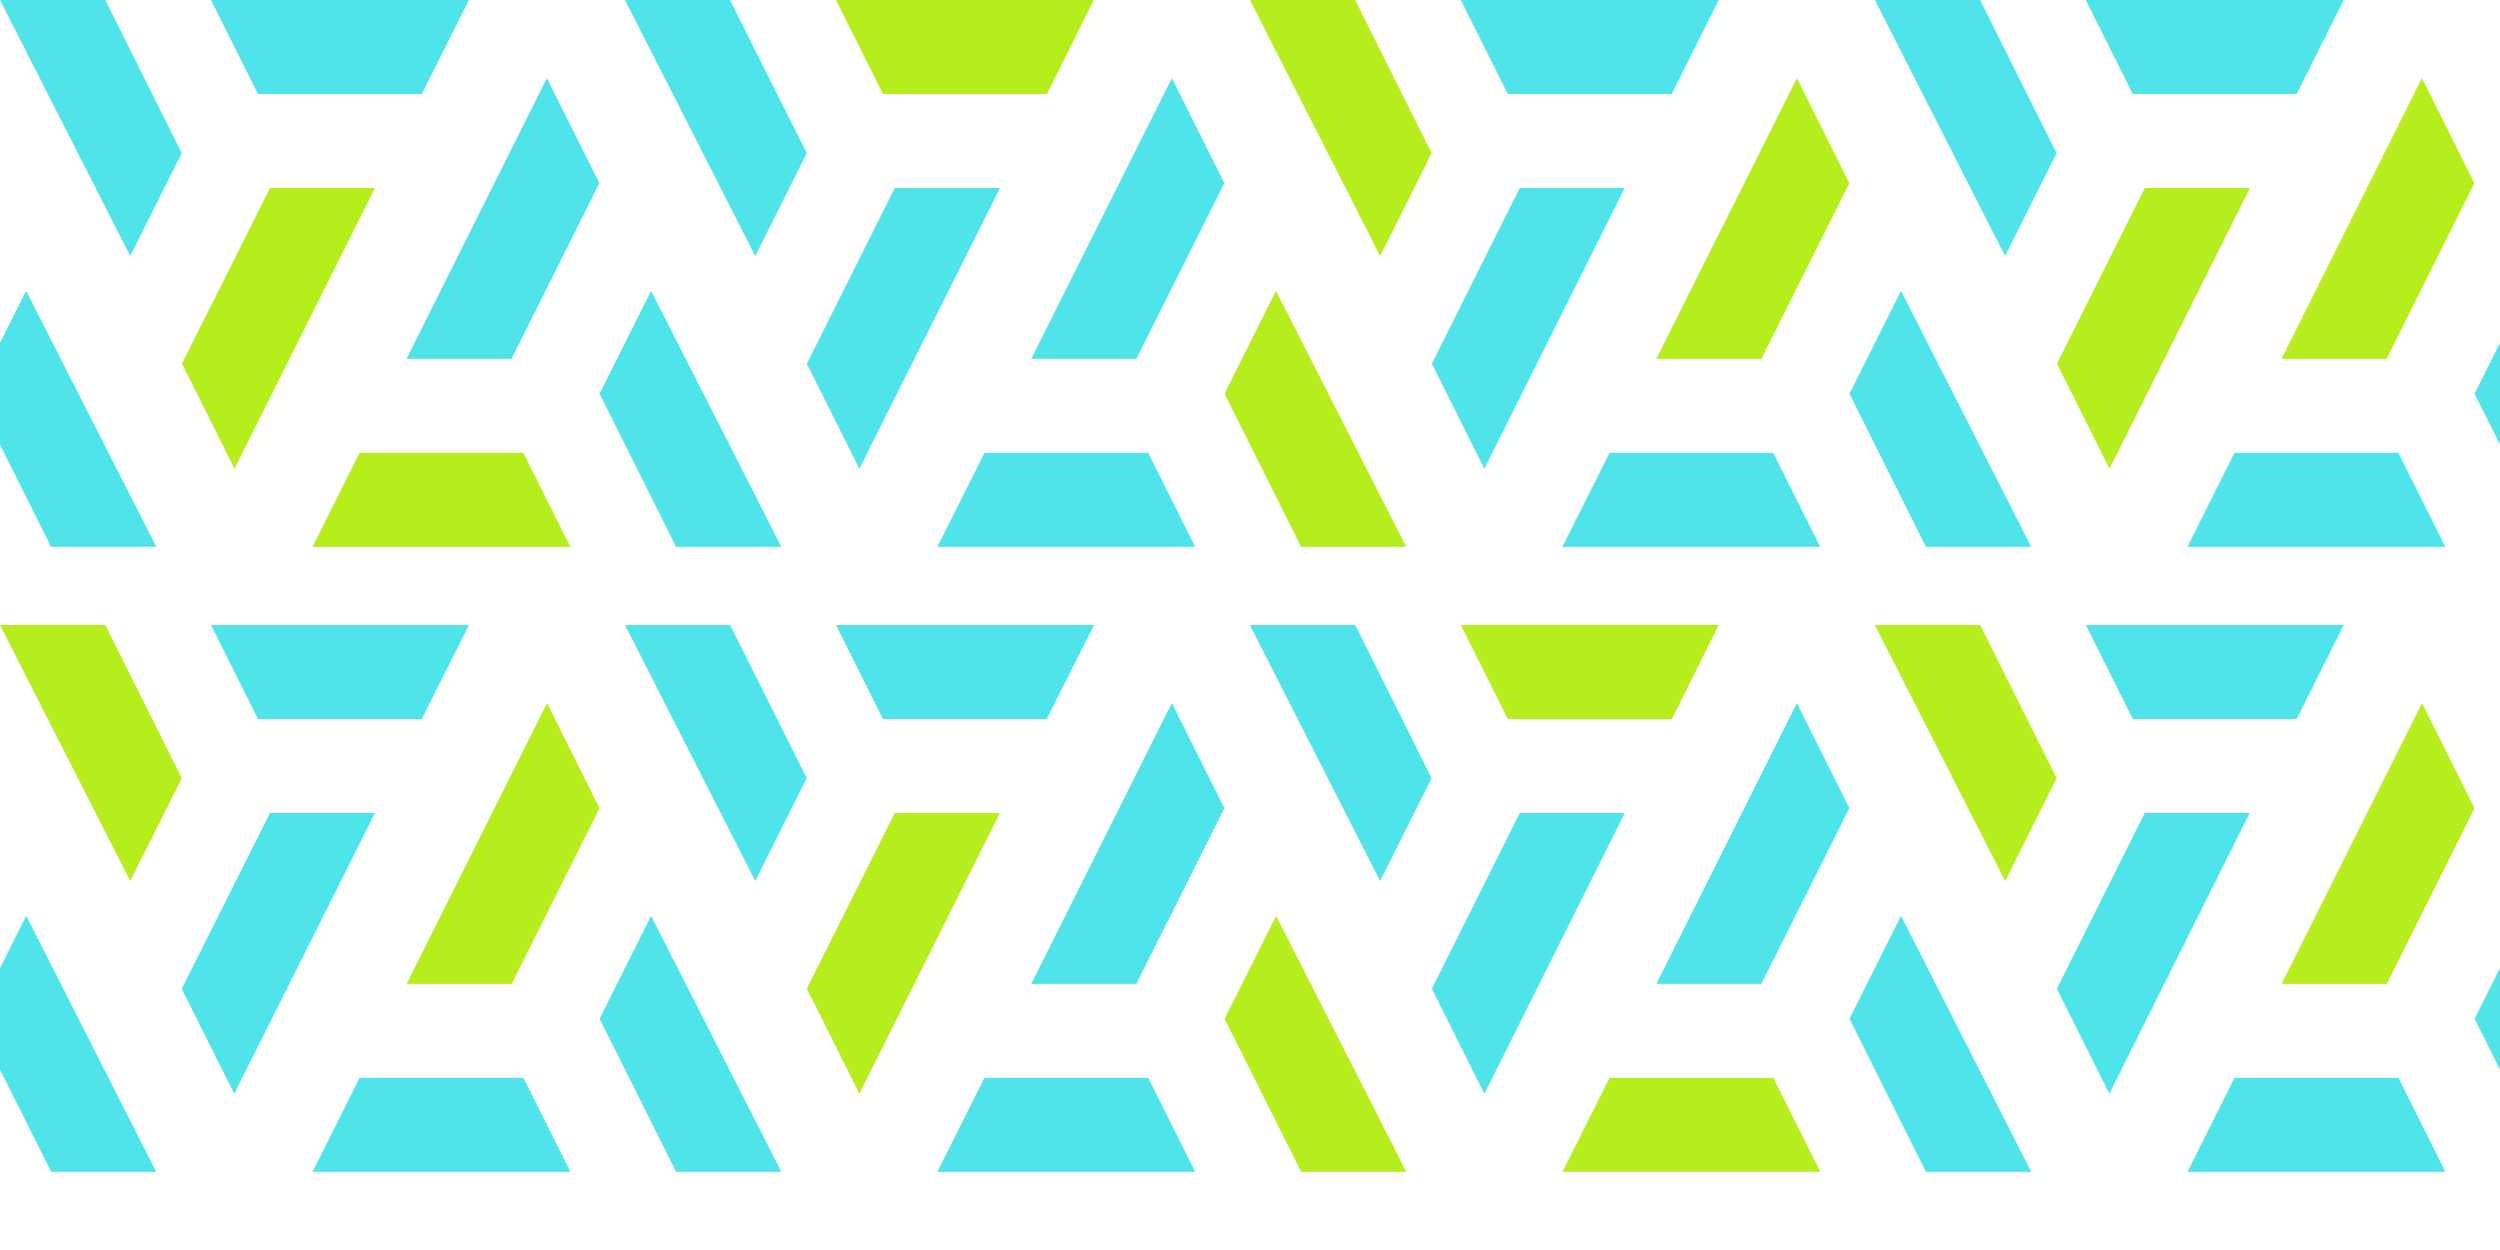
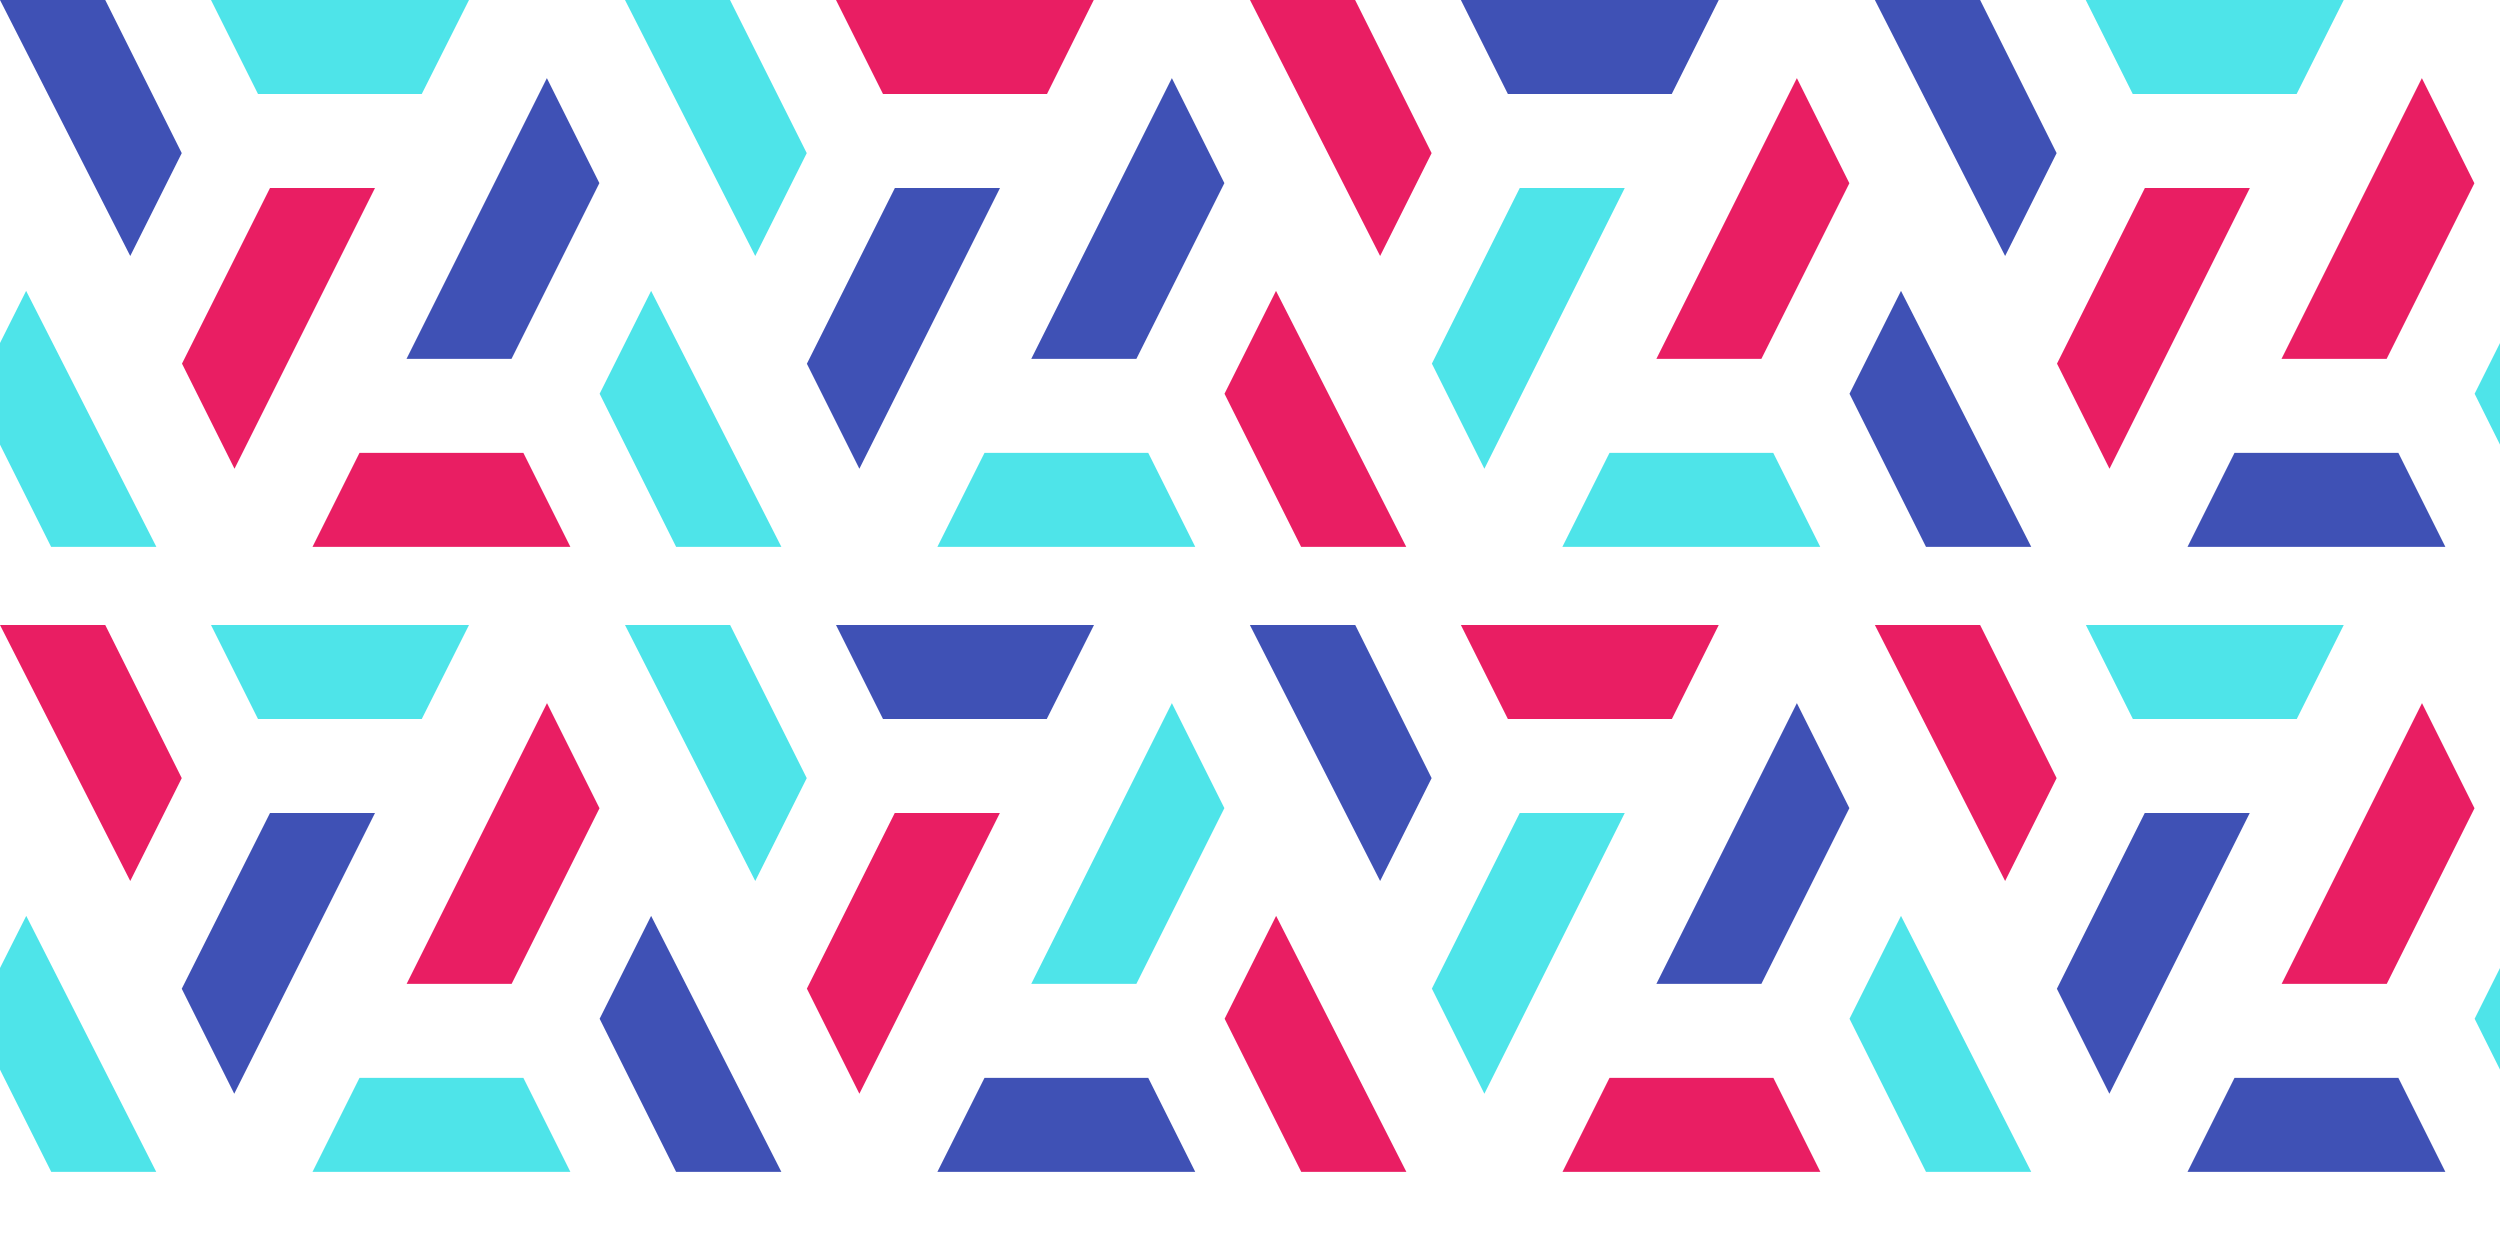
<svg xmlns="http://www.w3.org/2000/svg" width="200" height="100">
  <rect width="100%" height="100%" fill="transparent" />
-   <path fill="#4ee4e9" d="M175 43.75h20.63l-3.76-7.52h-13.11zM47.95 14.65l-4.2-8.4-11.23 22.46h8.4zm106.13 29.1h8.42l-10.42-20.48-4.12 8.23zm-56.13-29.1-4.2-8.4L82.5 28.71h8.41zM116.87 0l3.76 7.52h13.11L137.5 0zM8.42 0H0l10.42 20.48 4.12-8.23zm56.13 29.1 4.2 8.4L80 15.04h-8.41zM158.41 0h-8.42l10.42 20.48 4.12-8.23zM175 93.75h20.63l-3.76-7.52h-13.11zm-120.91 0h8.42L52.09 73.27l-4.12 8.23zm93.86-29.1-4.2-8.4-11.24 22.46h8.4zm-52.33 29.1-3.76-7.52h-13.1l-3.77 7.52zM108.42 50h-8.43l10.42 20.48 4.12-8.23zM14.54 79.1l4.2 8.4L30 65.04h-8.4zM66.88 50l3.76 7.52h13.1L87.52 50zm97.67 29.1 4.2 8.4 11.23-22.46h-8.4z" />
-   <path fill="#b5ed1d" d="m190.93 28.71 7.02-14.05-4.2-8.41-11.23 22.46zM28.76 36.23 25 43.75h20.63l-3.76-7.52zm103.75-7.52h8.4l7.04-14.05-4.2-8.41zm-30.43-5.44-4.12 8.23 6.13 12.25h8.41zm8.33-2.79 4.12-8.23L108.41 0H100zM30 15.04h-8.4l-7.04 14.05 4.2 8.41zm53.76-7.52L87.5 0H66.88l3.76 7.52zm96.23 7.52h-8.4l-7.03 14.05 4.2 8.41zm10.95 63.67 7.02-14.05-4.2-8.41-11.23 22.46zm-158.41 0h8.4l7.03-14.05-4.2-8.41zm96.23 7.52L125 93.75h20.63l-3.76-7.52zm-26.67-12.96-4.12 8.23 6.13 12.25h8.41zm31.66-15.75L137.5 50h-20.63l3.76 7.52zM10.42 70.48l4.12-8.23L8.42 50H0zm69.57-5.44h-8.41l-7.03 14.05 4.2 8.41zm80.42 5.44 4.12-8.23L158.41 50h-8.42z" />
+   <path fill="#3F51B5" d="M175 43.75h20.63l-3.76-7.52h-13.11zM47.95 14.65l-4.2-8.4-11.23 22.46h8.4zm106.13 29.1h8.42l-10.42-20.48-4.12 8.23zm-56.13-29.1-4.2-8.4L82.5 28.71h8.41zM116.87 0l3.76 7.52h13.11L137.5 0zM8.42 0H0l10.42 20.48 4.12-8.23zm56.13 29.1 4.2 8.4L80 15.04h-8.41zM158.41 0h-8.42l10.42 20.48 4.12-8.23zM175 93.75h20.63l-3.76-7.52h-13.11zm-120.91 0h8.42L52.09 73.27l-4.12 8.23zm93.86-29.1-4.2-8.4-11.24 22.46h8.4zm-52.33 29.1-3.76-7.52h-13.1l-3.77 7.52zM108.42 50h-8.43l10.42 20.48 4.12-8.23zM14.54 79.1l4.2 8.4L30 65.04h-8.4zM66.88 50l3.76 7.52h13.1L87.52 50zm97.67 29.1 4.2 8.4 11.23-22.46h-8.4z" />
+   <path fill="#E91E63" d="m190.93 28.71 7.02-14.05-4.2-8.41-11.23 22.46zM28.76 36.23 25 43.75h20.63l-3.76-7.52zm103.75-7.52h8.4l7.04-14.05-4.2-8.41zm-30.43-5.44-4.12 8.23 6.13 12.25h8.41zm8.33-2.79 4.12-8.23L108.41 0H100zM30 15.04h-8.4l-7.04 14.05 4.2 8.41zm53.76-7.52L87.5 0H66.88l3.76 7.52zm96.23 7.52h-8.4l-7.03 14.05 4.2 8.41zm10.95 63.67 7.02-14.05-4.2-8.41-11.23 22.46zm-158.41 0h8.4l7.03-14.05-4.2-8.41zm96.23 7.52L125 93.75h20.63l-3.76-7.52zm-26.67-12.96-4.12 8.23 6.13 12.25h8.41zm31.66-15.75L137.5 50h-20.63l3.76 7.52zM10.42 70.48l4.12-8.23L8.42 50H0zm69.57-5.44h-8.41l-7.03 14.05 4.2 8.41zm80.42 5.44 4.12-8.23L158.41 50h-8.42z" />
  <path fill="#4ee4e9" d="m197.97 31.5 2.03 4.07v-8.13zM4.09 43.75h8.42L2.09 23.27 0 27.44v8.13zm50 0h8.42L52.09 23.27l-4.12 8.23zm91.53 0-3.76-7.52h-13.1l-3.77 7.52zm-50 0-3.76-7.52h-13.1l-3.77 7.52zm18.93-14.66 4.2 8.41 11.23-22.46h-8.4zM16.88 0l3.76 7.52h13.1L37.52 0zM58.4 0H50l10.42 20.48 4.12-8.23zm108.46 0 3.76 7.52h13.11L187.5 0zM200 77.44l-2.03 4.06 2.03 4.07zM4.1 93.75h8.4L2.1 73.27 0 77.44v8.13zm41.53 0-3.76-7.52H28.76L25 93.75zm108.45 0h8.42l-10.42-20.48-4.12 8.23zm-56.13-29.1-4.2-8.4L82.5 78.71h8.41zm16.6 14.44 4.2 8.41 11.23-22.46h-8.4zM16.88 50l3.76 7.52h13.1L37.52 50zm41.53 0H50l10.42 20.48 4.12-8.23zm108.46 0 3.76 7.52h13.11L187.5 50z" />
</svg>
